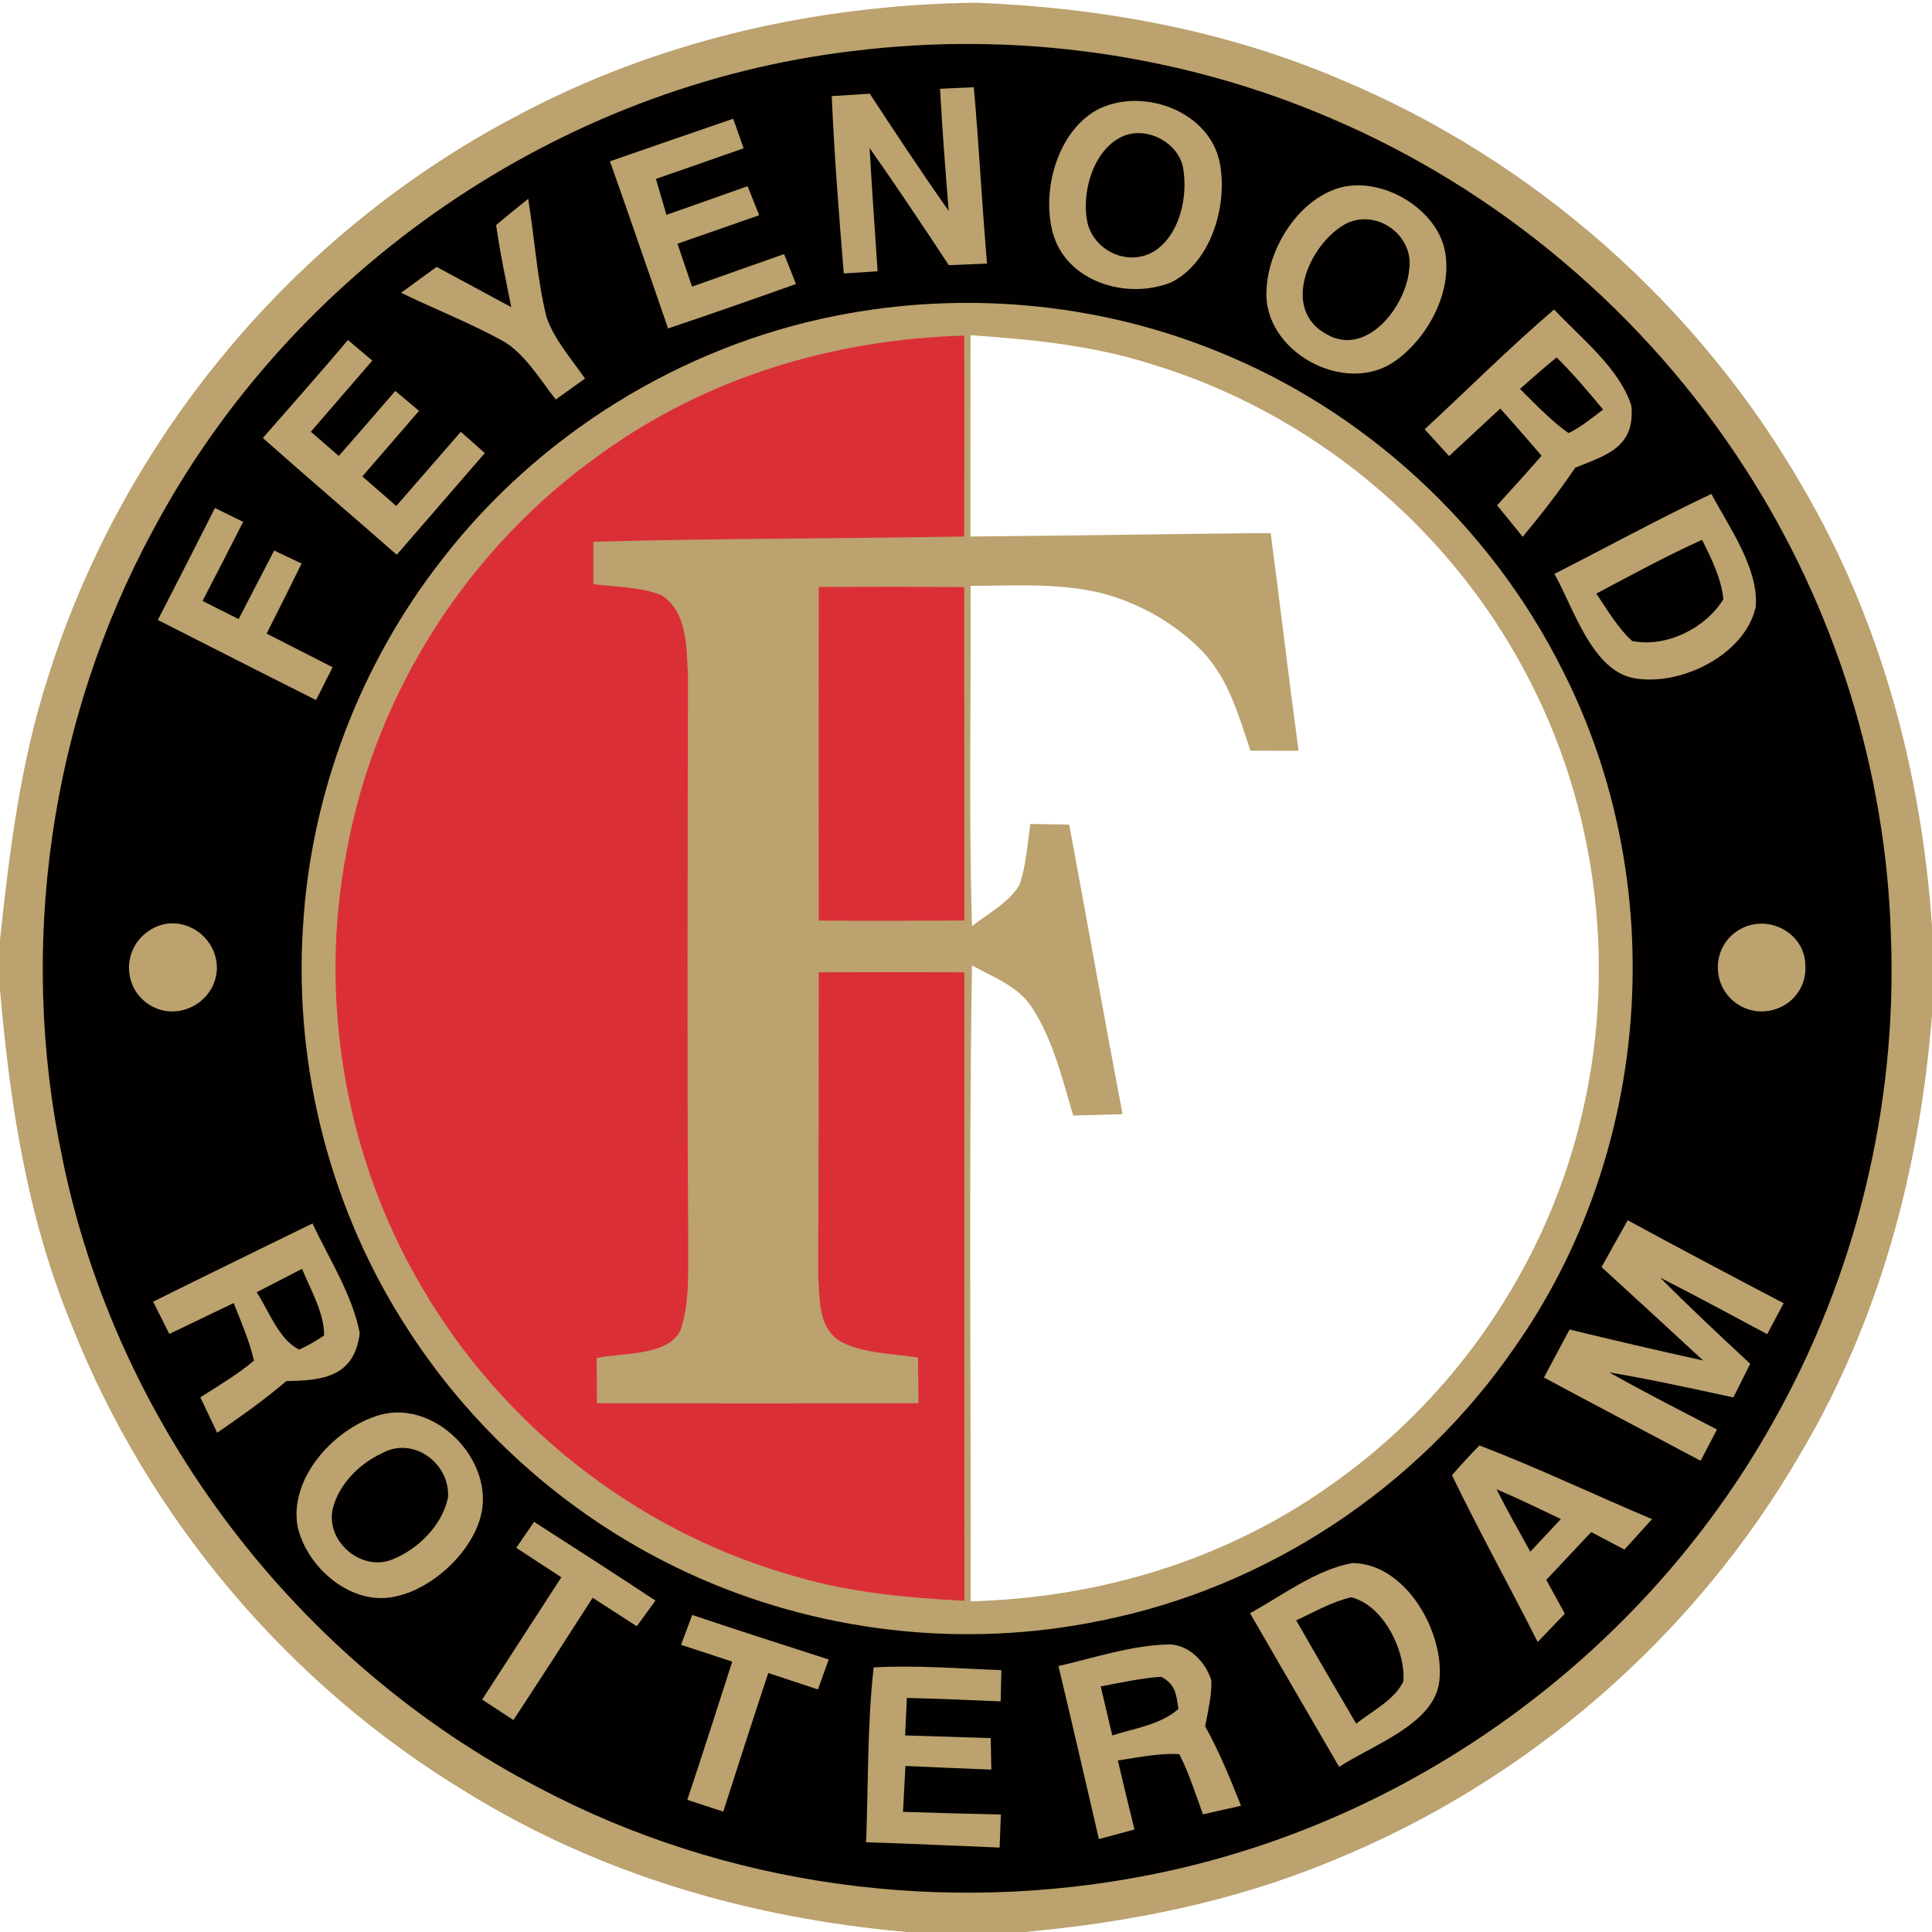
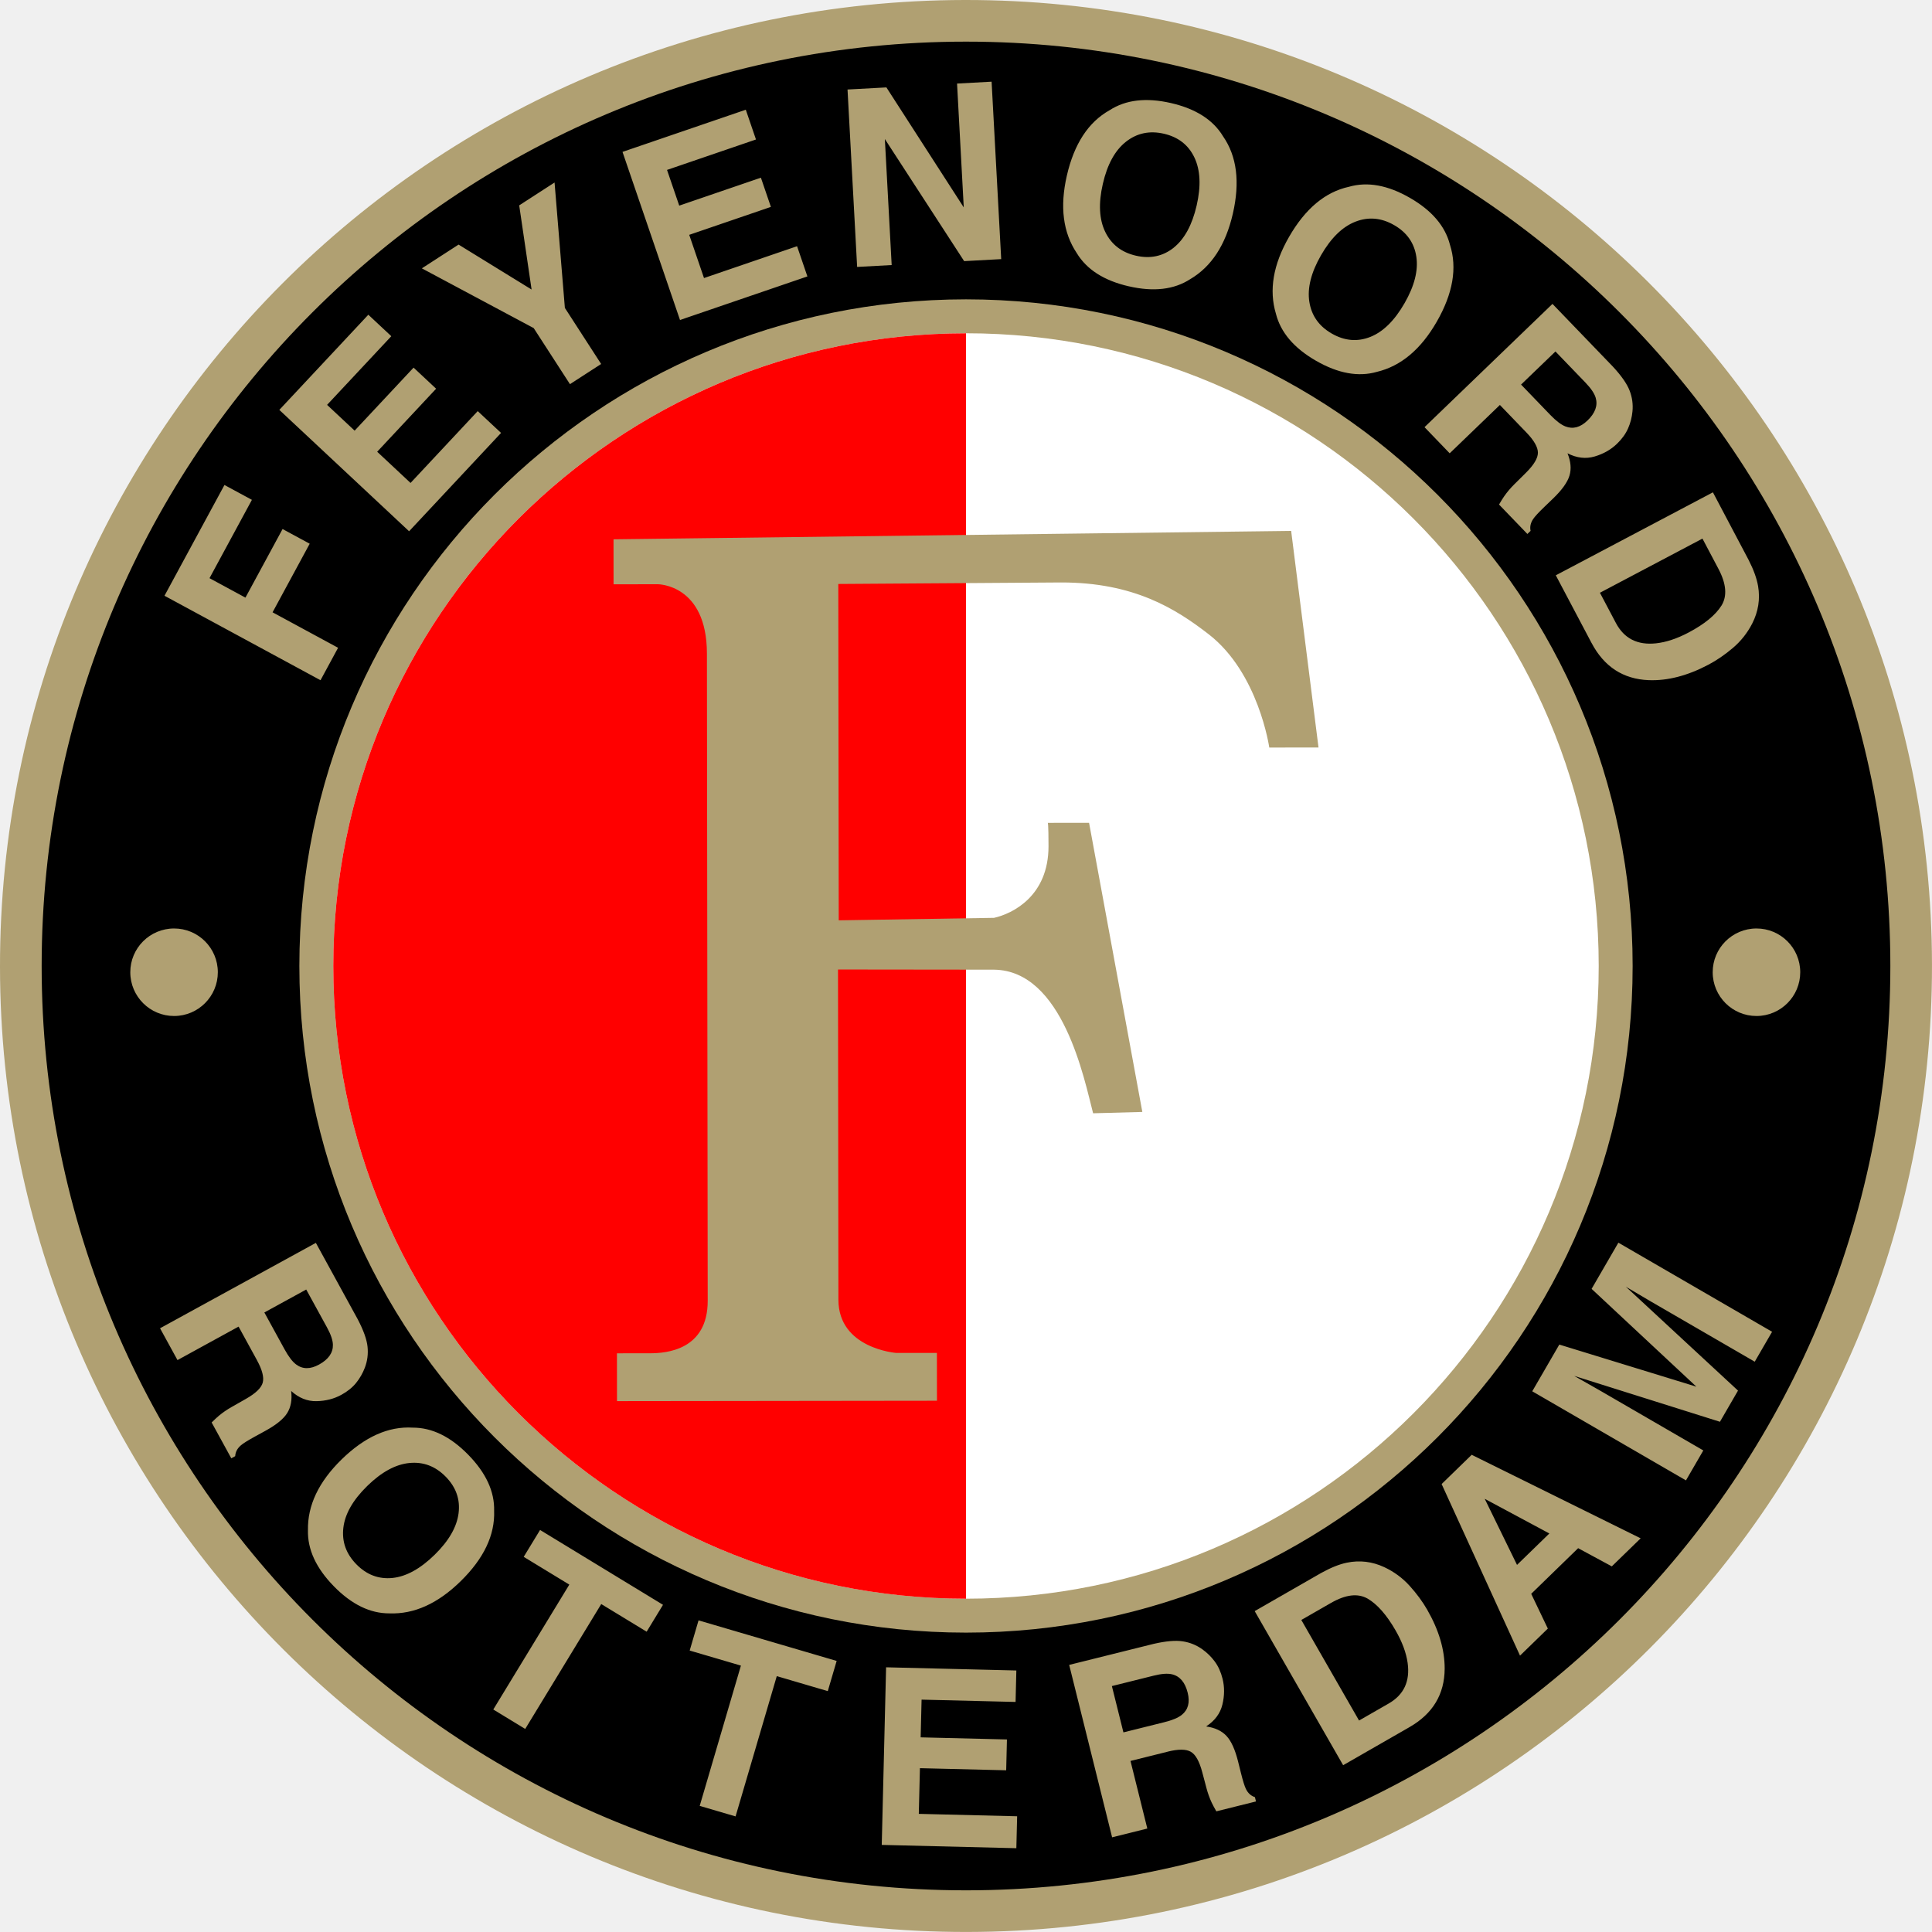
- <svg xmlns="http://www.w3.org/2000/svg" version="1.1" viewBox="0 0 200 200" width="200.0pt" height="200.0pt">
-   <path d="M 0.00 0.00 L 200.00 0.00 L 200.00 95.89 C 198.89 79.87 194.73 64.31 186.60 50.40 C 175.80 31.62 158.76 16.56 138.76 8.22 C 126.76 3.10 113.99 0.79 100.99 0.28 C 84.37 0.51 67.88 4.25 53.20 12.16 C 30.35 24.24 12.76 45.36 5.00 70.02 C 2.10 78.98 1.01 87.96 0.00 97.29 L 0.00 0.00 Z" fill="#ffffff" />
-   <path d="M 100.99 0.28 C 113.99 0.79 126.76 3.10 138.76 8.22 C 158.76 16.56 175.80 31.62 186.60 50.40 C 194.73 64.31 198.89 79.87 200.00 95.89 L 200.00 105.20 C 198.72 121.13 194.60 136.59 186.44 150.41 C 175.43 169.44 158.09 184.49 137.71 192.72 C 127.63 196.88 117.01 199.01 106.19 200.00 L 93.74 200.00 C 77.70 198.57 62.15 194.09 48.40 185.61 C 29.76 174.39 15.15 156.99 7.23 136.74 C 2.77 125.77 1.03 114.32 0.00 102.59 L 0.00 97.29 C 1.01 87.96 2.10 78.98 5.00 70.02 C 12.76 45.36 30.35 24.24 53.20 12.16 C 67.88 4.25 84.37 0.51 100.99 0.28 Z" fill="#bba26e" />
-   <path d="M 88.23 5.29 C 104.98 3.19 122.25 5.57 137.77 12.24 C 155.24 19.68 170.31 32.46 180.60 48.41 C 189.94 62.84 195.27 79.82 195.75 97.01 C 196.41 114.55 192.10 132.16 183.43 147.42 C 169.98 171.35 146.00 188.77 119.06 194.08 C 97.74 198.31 75.14 195.28 55.89 185.12 C 30.77 172.13 12.13 147.71 6.47 119.97 C 1.82 98.02 5.16 74.58 15.86 54.85 C 30.25 27.88 57.85 8.90 88.23 5.29 Z" fill="#030000" />
-   <path d="M 97.31 9.19 C 98.47 9.13 99.64 9.08 100.81 9.03 C 101.35 15.11 101.65 21.21 102.18 27.29 C 100.86 27.35 99.54 27.40 98.22 27.45 C 95.53 23.37 92.82 19.31 90.02 15.32 C 90.26 19.57 90.57 23.83 90.85 28.08 L 87.35 28.31 C 86.84 22.20 86.37 16.08 86.10 9.95 C 87.41 9.87 88.72 9.78 90.04 9.70 C 92.71 13.78 95.40 17.85 98.21 21.83 C 97.86 17.62 97.55 13.41 97.31 9.19 Z" fill="#bba26e" />
-   <path d="M 113.44 11.44 C 118.07 8.89 125.28 11.42 126.29 16.96 C 127.09 21.25 125.39 27.17 121.22 29.24 C 116.62 31.07 110.29 29.18 108.95 23.97 C 107.86 19.69 109.42 13.79 113.44 11.44 Z" fill="#bba26e" />
-   <path d="M 75.90 12.29 L 76.98 15.35 C 73.95 16.42 70.93 17.47 67.90 18.52 C 68.26 19.76 68.63 21.00 68.99 22.24 C 71.79 21.26 74.59 20.27 77.39 19.27 C 77.79 20.27 78.19 21.27 78.59 22.28 C 75.77 23.27 72.95 24.25 70.13 25.23 C 70.63 26.71 71.13 28.19 71.64 29.67 C 74.81 28.54 77.99 27.43 81.17 26.30 C 81.58 27.34 81.99 28.37 82.40 29.40 C 78.00 30.97 73.59 32.51 69.16 34.00 C 67.15 28.23 65.19 22.45 63.14 16.70 C 67.39 15.22 71.64 13.75 75.90 12.29 Z" fill="#bba26e" />
-   <path d="M 116.14 14.15 C 118.60 12.99 121.99 14.69 122.48 17.41 C 122.97 20.26 122.20 24.02 119.76 25.82 C 117.12 27.73 113.33 26.16 112.57 23.05 C 111.93 20.02 113.11 15.58 116.14 14.15 Z" fill="#030000" />
-   <path d="M 138.44 19.51 C 142.64 18.15 148.22 21.22 149.45 25.44 C 150.62 29.78 147.95 34.90 144.40 37.39 C 139.22 41.04 130.69 36.37 131.11 30.00 C 131.29 25.76 134.28 20.87 138.44 19.51 Z" fill="#bba26e" />
-   <path d="M 54.68 20.58 C 55.34 24.64 55.59 28.82 56.57 32.81 C 57.36 35.14 59.18 37.19 60.56 39.19 C 59.55 39.92 58.54 40.64 57.53 41.36 C 55.90 39.29 54.25 36.46 51.88 35.20 C 48.53 33.38 44.95 31.97 41.52 30.31 C 42.74 29.41 43.97 28.52 45.20 27.63 C 47.77 29.02 50.35 30.41 52.93 31.80 C 52.37 28.99 51.75 26.14 51.36 23.30 C 52.45 22.37 53.57 21.47 54.68 20.58 Z" fill="#bba26e" />
-   <path d="M 139.22 23.22 C 142.44 21.48 146.46 24.36 145.87 27.96 C 145.53 31.67 141.52 36.98 137.36 34.62 C 132.52 32.03 135.55 25.29 139.22 23.22 Z" fill="#030000" />
-   <path d="M 86.47 32.70 C 99.56 30.09 113.35 31.28 125.74 36.26 C 141.23 42.40 154.25 54.41 161.71 69.29 C 173.03 91.47 171.07 119.32 156.68 139.65 C 146.73 154.03 131.15 164.34 113.99 167.76 C 99.66 170.74 84.46 168.96 71.19 162.82 C 59.43 157.39 49.31 148.57 42.28 137.71 C 34.27 125.44 30.43 110.62 31.36 96.01 C 32.16 82.19 37.28 68.73 45.82 57.84 C 55.82 44.95 70.47 35.88 86.47 32.70 Z" fill="#bba26e" />
-   <path d="M 160.88 32.04 C 163.60 34.95 167.69 38.15 168.88 42.02 C 169.27 46.29 166.34 47.10 163.06 48.42 C 161.39 50.91 159.54 53.26 157.63 55.57 C 156.75 54.48 155.86 53.40 154.98 52.31 C 156.53 50.61 158.07 48.91 159.58 47.18 C 158.18 45.53 156.75 43.91 155.31 42.29 C 153.54 43.93 151.78 45.57 150.01 47.21 C 149.16 46.28 148.32 45.36 147.48 44.44 C 151.95 40.31 156.25 35.99 160.88 32.04 Z" fill="#bba26e" />
-   <path d="M 99.82 34.74 C 99.84 41.67 99.84 48.61 99.81 55.54 C 87.02 55.76 74.22 55.73 61.43 56.08 C 61.43 57.55 61.43 59.01 61.43 60.48 C 63.73 60.75 66.28 60.76 68.44 61.60 C 71.19 63.30 71.07 67.16 71.22 69.99 C 71.19 89.33 71.12 108.67 71.24 128.00 C 71.20 131.10 71.46 134.59 70.49 137.57 C 69.36 140.43 64.26 140.02 61.77 140.58 C 61.77 142.14 61.78 143.70 61.79 145.26 C 72.89 145.29 83.99 145.29 95.08 145.26 C 95.06 143.68 95.05 142.11 95.03 140.53 C 92.46 140.13 89.43 140.12 87.09 138.92 C 84.62 137.46 84.89 134.50 84.70 132.01 C 84.74 121.55 84.76 111.10 84.76 100.65 C 89.78 100.63 94.81 100.63 99.83 100.65 C 99.83 122.34 99.82 144.02 99.84 165.71 C 93.52 165.39 87.29 164.79 81.23 162.86 C 65.56 158.21 51.93 147.41 43.70 133.30 C 35.72 119.79 32.90 103.40 35.91 88.00 C 38.92 71.61 48.50 56.73 62.07 47.08 C 73.09 39.07 86.25 35.13 99.82 34.74 Z" fill="#db2f38" />
-   <path d="M 100.47 34.70 C 106.84 35.14 113.10 35.75 119.22 37.70 C 135.55 42.64 149.67 54.23 157.73 69.27 C 165.49 83.57 167.52 100.74 163.49 116.48 C 159.79 131.21 150.69 144.48 138.35 153.32 C 127.29 161.36 114.11 165.40 100.48 165.77 C 100.53 143.83 100.27 121.88 100.62 99.94 C 102.79 101.15 105.36 102.06 106.78 104.23 C 108.96 107.47 109.99 111.76 111.10 115.48 C 112.80 115.43 114.50 115.39 116.21 115.34 C 114.30 105.36 112.55 95.35 110.68 85.36 C 109.34 85.34 108.00 85.32 106.66 85.30 C 106.36 87.38 106.23 89.60 105.54 91.59 C 104.50 93.41 102.22 94.60 100.62 95.87 C 100.27 84.14 100.54 72.39 100.47 60.65 C 105.07 60.63 110.09 60.30 114.55 61.54 C 118.28 62.62 121.81 64.67 124.51 67.47 C 127.20 70.31 128.23 74.10 129.45 77.71 C 131.11 77.71 132.77 77.71 134.43 77.72 C 133.41 70.21 132.53 62.69 131.54 55.18 C 121.18 55.27 110.82 55.45 100.46 55.54 C 100.46 48.60 100.45 41.65 100.47 34.70 Z" fill="#ffffff" />
-   <path d="M 36.02 35.20 C 36.86 35.91 37.70 36.62 38.54 37.33 C 36.42 39.78 34.30 42.24 32.18 44.69 C 33.14 45.52 34.10 46.36 35.07 47.20 C 37.03 44.97 38.98 42.72 40.92 40.47 C 41.74 41.15 42.56 41.84 43.38 42.53 C 41.42 44.79 39.47 47.06 37.51 49.32 C 38.68 50.34 39.85 51.36 41.02 52.38 C 43.25 49.82 45.47 47.26 47.70 44.70 C 48.53 45.43 49.36 46.17 50.19 46.90 C 47.15 50.42 44.10 53.92 41.07 57.43 C 36.46 53.38 31.79 49.41 27.21 45.34 C 30.16 41.98 33.12 38.62 36.02 35.20 Z" fill="#bba26e" />
-   <path d="M 161.14 37.00 C 162.86 38.71 164.42 40.54 165.95 42.40 C 164.82 43.24 163.65 44.24 162.37 44.83 C 160.55 43.55 158.93 41.82 157.35 40.26 C 158.60 39.16 159.84 38.05 161.14 37.00 Z" fill="#030000" />
-   <path d="M 177.16 51.13 C 178.97 54.53 182.09 58.86 181.75 62.83 C 180.63 67.88 173.75 71.16 168.98 70.17 C 164.72 69.23 162.85 62.81 160.91 59.41 C 166.33 56.65 171.67 53.73 177.16 51.13 Z" fill="#bba26e" />
-   <path d="M 22.25 52.59 C 23.22 53.07 24.19 53.54 25.17 54.02 C 23.78 56.76 22.38 59.49 20.97 62.21 C 22.21 62.84 23.46 63.47 24.70 64.09 C 25.93 61.72 27.15 59.35 28.38 56.99 C 29.33 57.44 30.28 57.89 31.22 58.34 C 30.03 60.76 28.82 63.18 27.60 65.59 C 29.88 66.75 32.16 67.91 34.43 69.07 C 33.86 70.20 33.29 71.34 32.72 72.47 C 27.25 69.73 21.80 66.95 16.34 64.18 C 18.33 60.33 20.29 56.46 22.25 52.59 Z" fill="#bba26e" />
-   <path d="M 176.20 55.88 C 177.16 57.82 178.19 59.86 178.40 62.04 C 176.53 65.06 172.49 67.05 168.97 66.36 C 167.48 65.02 166.37 63.10 165.25 61.45 C 168.86 59.53 172.47 57.57 176.20 55.88 Z" fill="#030000" />
-   <path d="M 84.76 60.76 C 89.78 60.74 94.80 60.74 99.82 60.78 C 99.83 72.28 99.83 83.78 99.83 95.29 C 94.81 95.32 89.79 95.33 84.76 95.30 C 84.74 83.79 84.74 72.27 84.76 60.76 Z" fill="#db2f38" />
-   <path d="M 15.40 96.37 C 18.34 94.33 22.26 96.52 22.45 99.98 C 22.58 103.39 18.89 105.77 15.82 104.22 C 12.72 102.62 12.50 98.31 15.40 96.37 Z" fill="#bba26e" />
-   <path d="M 180.18 96.17 C 183.10 94.57 186.91 96.62 186.89 100.01 C 187.07 103.65 183.08 105.89 180.01 104.04 C 177.03 102.22 177.12 97.84 180.18 96.17 Z" fill="#bba26e" />
-   <path d="M 0.00 102.59 C 1.03 114.32 2.77 125.77 7.23 136.74 C 15.15 156.99 29.76 174.39 48.40 185.61 C 62.15 194.09 77.70 198.57 93.74 200.00 L 0.00 200.00 L 0.00 102.59 Z" fill="#ffffff" />
-   <path d="M 200.00 105.20 L 200.00 200.00 L 106.19 200.00 C 117.01 199.01 127.63 196.88 137.71 192.72 C 158.09 184.49 175.43 169.44 186.44 150.41 C 194.60 136.59 198.72 121.13 200.00 105.20 Z" fill="#ffffff" />
-   <path d="M 32.35 126.65 C 34.05 130.30 36.49 134.04 37.24 138.01 C 36.69 142.49 33.50 142.92 29.64 142.97 C 27.37 144.91 24.94 146.62 22.48 148.32 C 21.90 147.09 21.32 145.87 20.74 144.65 C 22.60 143.45 24.61 142.29 26.29 140.85 C 25.82 138.82 24.96 136.84 24.19 134.89 C 21.97 135.96 19.75 137.03 17.53 138.09 C 16.97 136.97 16.41 135.86 15.85 134.75 C 21.34 132.02 26.85 129.34 32.35 126.65 Z" fill="#bba26e" />
-   <path d="M 168.50 126.32 C 173.85 129.23 179.24 132.08 184.64 134.91 C 184.07 135.98 183.51 137.04 182.94 138.11 C 179.25 136.15 175.59 134.15 171.86 132.26 C 174.89 135.32 178.04 138.25 181.18 141.18 C 180.60 142.34 180.02 143.50 179.44 144.66 C 175.17 143.74 170.90 142.79 166.59 142.07 C 170.26 144.14 174.00 146.04 177.74 147.98 C 177.17 149.06 176.61 150.14 176.05 151.22 C 170.64 148.34 165.22 145.50 159.83 142.60 C 160.71 140.94 161.59 139.29 162.48 137.63 C 167.08 138.75 171.69 139.82 176.31 140.84 C 172.82 137.60 169.30 134.38 165.79 131.17 C 166.69 129.55 167.59 127.93 168.50 126.32 Z" fill="#bba26e" />
-   <path d="M 31.27 131.35 C 32.13 133.48 33.58 135.92 33.55 138.25 C 32.75 138.80 31.89 139.28 30.98 139.71 C 28.87 138.70 27.81 135.65 26.57 133.77 C 28.13 132.96 29.70 132.16 31.27 131.35 Z" fill="#030000" />
-   <path d="M 39.41 146.45 C 45.38 144.86 51.72 151.76 49.56 157.62 C 48.37 161.08 44.64 164.45 41.06 165.24 C 36.48 166.38 31.79 162.34 30.81 158.05 C 29.88 152.92 34.74 147.74 39.41 146.45 Z" fill="#bba26e" />
-   <path d="M 39.45 150.49 C 42.71 148.59 46.60 151.45 46.38 155.01 C 45.78 157.92 43.24 160.42 40.53 161.47 C 37.34 162.68 33.71 159.53 34.44 156.22 C 35.04 153.71 37.15 151.56 39.45 150.49 Z" fill="#030000" />
-   <path d="M 153.15 149.63 C 159.20 151.95 165.06 154.75 171.02 157.26 C 170.07 158.31 169.11 159.36 168.16 160.41 C 167.02 159.81 165.87 159.20 164.72 158.60 C 163.17 160.25 161.62 161.90 160.07 163.55 C 160.71 164.72 161.35 165.89 161.99 167.05 C 161.06 168.03 160.12 169.00 159.18 169.98 C 156.27 164.20 153.12 158.54 150.31 152.72 C 151.22 151.65 152.17 150.63 153.15 149.63 Z" fill="#bba26e" />
-   <path d="M 154.92 154.17 C 157.17 155.12 159.38 156.20 161.58 157.25 C 160.53 158.38 159.48 159.50 158.42 160.63 C 157.24 158.49 156.01 156.35 154.92 154.17 Z" fill="#030000" />
-   <path d="M 55.29 157.54 C 59.49 160.23 63.68 162.94 67.85 165.69 C 67.21 166.58 66.56 167.46 65.92 168.35 C 64.40 167.36 62.87 166.38 61.35 165.40 C 58.64 169.64 55.91 173.86 53.15 178.06 C 52.07 177.35 50.99 176.64 49.91 175.94 C 52.65 171.72 55.38 167.50 58.11 163.28 C 56.55 162.26 54.99 161.25 53.44 160.23 C 54.05 159.33 54.67 158.43 55.29 157.54 Z" fill="#bba26e" />
-   <path d="M 140.00 161.81 C 145.55 161.83 149.57 169.03 149.00 174.01 C 148.55 178.49 141.89 180.72 138.63 182.91 C 135.55 177.61 132.47 172.31 129.40 167.00 C 132.72 165.18 136.24 162.48 140.00 161.81 Z" fill="#bba26e" />
-   <path d="M 139.88 165.35 C 143.20 166.18 145.50 170.82 145.28 174.04 C 144.40 175.95 142.00 177.16 140.39 178.43 C 138.30 174.88 136.23 171.32 134.18 167.74 C 136.02 166.89 137.90 165.80 139.88 165.35 Z" fill="#030000" />
-   <path d="M 71.66 167.18 C 76.35 168.76 81.07 170.27 85.79 171.79 C 85.42 172.82 85.04 173.86 84.67 174.89 C 82.96 174.32 81.24 173.76 79.53 173.19 C 77.95 177.96 76.41 182.75 74.87 187.54 C 73.63 187.13 72.39 186.72 71.15 186.32 C 72.74 181.56 74.27 176.78 75.80 172.01 C 74.03 171.43 72.27 170.85 70.50 170.27 C 70.89 169.24 71.27 168.21 71.66 167.18 Z" fill="#bba26e" />
-   <path d="M 121.01 170.23 C 123.09 170.25 124.82 172.06 125.40 173.96 C 125.45 175.52 125.04 177.17 124.76 178.71 C 126.23 181.35 127.35 184.13 128.47 186.93 C 127.16 187.23 125.84 187.53 124.53 187.82 C 123.77 185.74 123.09 183.56 122.08 181.59 C 119.98 181.46 117.79 181.94 115.72 182.24 C 116.28 184.63 116.85 187.01 117.44 189.39 C 116.21 189.72 114.99 190.05 113.76 190.38 C 112.37 184.41 111.00 178.43 109.57 172.47 C 113.29 171.61 117.17 170.31 121.01 170.23 Z" fill="#bba26e" />
-   <path d="M 90.44 172.61 C 94.83 172.36 99.27 172.74 103.66 172.89 C 103.64 173.97 103.61 175.05 103.59 176.13 C 100.35 175.98 97.12 175.85 93.88 175.77 C 93.82 177.07 93.76 178.36 93.70 179.65 C 96.65 179.74 99.61 179.84 102.56 179.93 C 102.58 181.02 102.60 182.10 102.62 183.19 C 99.66 183.08 96.69 182.94 93.73 182.81 C 93.65 184.39 93.56 185.98 93.48 187.56 C 96.86 187.67 100.24 187.77 103.61 187.84 C 103.57 188.98 103.52 190.12 103.48 191.26 C 98.87 191.08 94.27 190.85 89.66 190.71 C 89.89 184.69 89.77 178.59 90.44 172.61 Z" fill="#bba26e" />
-   <path d="M 113.95 174.58 C 116.01 174.19 118.12 173.72 120.20 173.58 C 121.70 174.36 121.76 175.38 121.99 176.90 C 120.25 178.51 117.36 178.94 115.14 179.65 C 114.74 177.96 114.34 176.27 113.95 174.58 Z" fill="#030000" />
+ <svg xmlns="http://www.w3.org/2000/svg" data-name="Feyenoord Logo RGB" viewBox="0 0 1000 999.98" width="auto" height="100%">
+   <path d="M0 500.62C-.33 224.46 223.22.34 499.39 0c276.14-.34 500.25 223.24 500.6 499.4.33 276.13-223.25 500.25-499.39 500.58C224.44 1000.32.34 776.75 0 500.62" style="fill: rgb(176, 160, 114); stroke-width: 0;" />
+   <circle cx="500" cy="499.99" r="478.44" style="fill: rgb(0, 0, 0); stroke-width: 0;" />
+   <circle cx="500" cy="499.99" r="345.05" style="fill: rgb(176, 160, 114); stroke-width: 0;" />
+   <circle cx="500" cy="499.99" r="327.49" style="fill: rgb(255, 255, 255); stroke-width: 0;" />
+   <path d="M500 172.51c-180.87 0-327.49 146.62-327.49 327.49S319.13 827.49 500 827.49z" style="fill: red; stroke-width: 0;" />
+   <path d="M656.97 386.91s-5.48-38.53-31.29-58.57c-17.21-13.34-38.89-26.91-76.49-26.86l-115.29.78.22 174.1 80.38-1.28c9.45-2.11 28.21-11.14 28.21-37.06 0-12.02-.37-12.11-.37-12.11l21.36-.02 27.57 149.65-25.48.69c-4.51-17.2-15.53-73.91-51.3-74.33l-80.74-.09.21 170.94c.02 25.31 29.95 27.53 29.95 27.53l21.03-.02.03 24.76-165.61.2-.03-24.75s0-.02 17.2-.02c8.29 0 29.81-1.66 29.78-27.14l-.41-335.05c-.04-35.89-25.4-35.86-25.4-35.86l-22.92.03-.02-23.29 350.74-4.34 14.16 112.1-25.48.03ZM90.14 525.88c12.51-.02 22.62-10.18 22.61-22.68-.02-12.52-10.16-22.64-22.67-22.62-12.52.02-22.66 10.16-22.64 22.68.02 12.5 10.17 22.64 22.7 22.62M909.19 525.88c12.5-.02 22.62-10.18 22.61-22.68-.02-12.52-10.16-22.64-22.67-22.62-12.52.02-22.66 10.16-22.64 22.68.02 12.5 10.17 22.64 22.71 22.62M133.02 704.05l-9.53-17.4-31.62 17.33-9.03-16.47 80.65-44.2 21.68 39.56q4.485 8.565 5.07 14.19c.39 3.74-.07 7.36-1.39 10.83a28.8 28.8 0 0 1-4.51 7.88c-1.92 2.38-4.47 4.44-7.64 6.18-3.83 2.1-8.12 3.2-12.89 3.29-4.76.1-9.13-1.66-13.1-5.27q.81 6.81-2.04 11.4t-11.34 9.24l-5.42 2.97c-3.68 2.02-6.1 3.53-7.25 4.55-1.84 1.58-2.81 3.44-2.92 5.58l-2.02 1.11-10.17-18.55c1.51-1.49 2.75-2.64 3.72-3.46 2.02-1.68 4.21-3.19 6.56-4.52l7.43-4.22c5.1-2.89 8.02-5.71 8.74-8.45.72-2.75-.27-6.6-2.99-11.56Zm20.27 2.2c3.37 2.52 7.32 2.53 11.84.05 4.89-2.68 7.28-6.1 7.18-10.27-.05-2.34-1.07-5.34-3.07-8.98l-10.74-19.59-21.67 11.87 10.47 19.1c2.08 3.79 4.07 6.4 5.99 7.82M172.81 821.06q-13.8-14.085-13.41-29.04c-.25-12.8 5.53-24.97 17.32-36.53 12.04-11.79 24.33-17.3 36.88-16.55 9.97-.04 19.56 4.63 28.75 14.02s13.67 19.07 13.41 29.04q.69 18.81-17.37 36.48c-11.8 11.55-24.08 17.09-36.84 16.6-9.97.04-19.56-4.63-28.75-14.02Zm30.36-4.31c7.13-.75 14.39-4.75 21.79-11.99 7.37-7.22 11.5-14.4 12.4-21.53.9-7.14-1.31-13.43-6.64-18.87s-11.58-7.81-18.76-7.12-14.48 4.66-21.88 11.9c-7.4 7.25-11.52 14.45-12.36 21.62s1.4 13.47 6.73 18.91q7.98 8.16 18.72 7.08M343.17 830.65l-8.47 13.91-23.5-14.31-39.35 64.64-16.52-10.06 39.35-64.64-23.61-14.37 8.47-13.91zM433.05 859.69l-4.59 15.63-26.4-7.76-21.33 72.61-18.56-5.45 21.33-72.61-26.52-7.79 4.59-15.62 71.47 20.99ZM520.81 916.3l-44.66-1.09-.58 23.64 50.9 1.25-.41 16.53-69.67-1.71 2.25-91.93 67.42 1.65-.4 16.28-48.65-1.19-.48 19.52 44.66 1.09-.39 15.97ZM604.39 906.67l-19.25 4.79 8.71 34.99-18.22 4.54-22.22-89.24 43.77-10.9c6.28-1.44 11.29-1.87 15.01-1.29 3.72.57 7.09 1.94 10.12 4.1 2.5 1.78 4.65 3.9 6.47 6.36 1.81 2.46 3.16 5.45 4.03 8.96 1.05 4.23 1.02 8.67-.1 13.3s-3.93 8.4-8.43 11.32c4.53.63 8.03 2.25 10.51 4.88 2.47 2.62 4.49 7.06 6.05 13.31l1.49 5.99c1.02 4.08 1.87 6.8 2.55 8.17 1.06 2.18 2.61 3.59 4.66 4.24l.56 2.24-20.52 5.11c-1.06-1.84-1.86-3.33-2.4-4.48a45 45 0 0 1-2.7-7.49l-2.19-8.26c-1.5-5.67-3.48-9.21-5.95-10.61s-6.45-1.42-11.94-.05Zm7.29-19.05c3.29-2.62 4.31-6.43 3.07-11.44-1.34-5.41-4.05-8.59-8.1-9.56-2.28-.55-5.44-.32-9.47.69l-21.67 5.4 5.97 23.97 21.13-5.26c4.2-1.04 7.22-2.31 9.08-3.8ZM729.57 893.95l-34.36 19.72-45.78-79.76 34.36-19.72c4.98-2.76 9.43-4.55 13.33-5.35 6.65-1.37 13.11-.6 19.39 2.32 5.06 2.38 9.41 5.58 13.07 9.62s6.69 8.15 9.1 12.33c6.09 10.6 9.11 20.81 9.08 30.61-.08 13.24-6.14 23.31-18.19 30.22Zm-21.71-66.52c-5.05-2.86-11.36-2.11-18.93 2.24l-15.37 8.82 29.88 52.05 15.37-8.82c7.86-4.52 11.12-11.54 9.77-21.08-.75-5.23-2.81-10.78-6.19-16.66-4.66-8.12-9.51-13.63-14.53-16.55M816.84 801.34l-24.29 23.62 8.61 17.99-14.4 14-40.58-88.81L761.75 753l87.46 43.23-14.94 14.52-17.43-9.42Zm-14.9-7.62-33.45-17.94 16.72 34.21 16.73-16.26ZM881.63 750.75l-8.98 15.49-79.56-46.11 14.01-24.18 70.95 21.79-54.24-50.62 13.86-23.91 79.56 46.11-8.98 15.49-53.81-31.19c-1.55-.9-3.71-2.17-6.47-3.82-2.77-1.65-4.91-2.92-6.42-3.79l58.04 53.76-9.35 16.14-75.44-23.75c1.51.88 3.67 2.1 6.48 3.68a671 671 0 0 1 6.53 3.71l53.82 31.19ZM130.39 258.71l-21.95 40.55 18.6 10.07 19.22-35.5 14.04 7.6-19.22 35.5 33.91 18.36-9.09 16.79-80.76-43.72 31.04-57.33 14.21 7.69ZM225.74 201.19l-30.51 32.63 17.27 16.15 34.77-37.18 12.08 11.29-47.6 50.9-67.17-62.82 46.07-49.26 11.89 11.12-33.24 35.54 14.26 13.34 30.51-32.62 11.66 10.91ZM287.04 94.48l5.34 64.9 18.77 29.02-16.14 10.44-18.77-29.02-57.89-30.92 19.01-12.3 37.79 23.26-6.41-43.56 18.29-11.83ZM399.01 107.09l-42.27 14.46 7.65 22.37 48.17-16.48 5.35 15.64-65.94 22.55-29.76-87.01 63.81-21.83 5.27 15.41-46.04 15.75 6.32 18.48 42.27-14.46 5.17 15.11ZM518.22 134.12l-19.18 1.04L458 71.96l3.53 65.23-17.88.97-4.97-91.83 20.12-1.09 40.04 62.12-3.47-64.11 17.88-.97 4.97 91.83ZM584.28 148.2c-12.81-2.94-21.8-8.68-26.96-17.21-7.11-10.64-8.82-24.01-5.12-40.1 3.77-16.42 11.15-27.7 22.12-33.84 8.37-5.42 18.96-6.65 31.77-3.71 12.81 2.95 21.8 8.68 26.96 17.21 7.15 10.31 8.84 23.67 5.06 40.09-3.7 16.09-11.05 27.38-22.06 33.85-8.37 5.42-18.96 6.65-31.77 3.7Zm23.23-20.01c5.59-4.47 9.55-11.76 11.88-21.85 2.31-10.05 1.92-18.32-1.17-24.82-3.09-6.49-8.35-10.59-15.77-12.3s-13.97-.33-19.64 4.13c-5.68 4.46-9.67 11.73-11.99 21.83q-3.48 15.135 1.26 24.87c3.16 6.49 8.45 10.59 15.87 12.29 7.42 1.71 13.94.33 19.58-4.14ZM681.21 186.76c-11.4-6.55-18.32-14.66-20.78-24.32-3.7-12.25-1.44-25.53 6.79-39.85q12.6-21.9 31.02-25.92c9.59-2.74 20.08-.84 31.48 5.71s18.32 14.66 20.78 24.32c3.83 11.94 1.55 25.22-6.84 39.82-8.23 14.32-18.55 22.97-30.97 25.95-9.58 2.74-20.08.84-31.47-5.71Zm28.05-12.37c6.66-2.65 12.56-8.46 17.72-17.44 5.14-8.94 7.18-16.97 6.11-24.08-1.07-7.12-4.9-12.57-11.5-16.36s-13.26-4.39-19.99-1.78-12.67 8.4-17.84 17.38c-5.16 8.98-7.17 17.03-6.04 24.16 1.14 7.13 5 12.59 11.6 16.38s13.25 4.38 19.94 1.74M790.1 223.9l-13.76-14.29-25.98 25.02-13.03-13.53 66.23-63.8 31.3 32.49q6.57 7.095 8.61 12.36c1.36 3.51 1.86 7.12 1.49 10.82a28.3 28.3 0 0 1-2.28 8.78c-1.23 2.8-3.15 5.46-5.75 7.97-3.15 3.03-7 5.22-11.57 6.56s-9.25.79-14.02-1.65c1.71 4.24 2.06 8.08 1.02 11.54-1.04 3.45-3.87 7.42-8.52 11.89l-4.45 4.28c-3.03 2.91-4.96 5.01-5.81 6.29-1.36 2-1.81 4.06-1.35 6.15l-1.66 1.6-14.67-15.23c1.06-1.84 1.96-3.27 2.69-4.32 1.51-2.15 3.22-4.17 5.14-6.08l6.07-6.02c4.16-4.13 6.24-7.61 6.22-10.45s-1.99-6.3-5.91-10.37Zm20.14-3.19c3.91 1.54 7.73.53 11.44-3.05 4.02-3.87 5.43-7.8 4.24-11.79-.66-2.25-2.44-4.87-5.32-7.86l-15.5-16.09-17.8 17.14 15.11 15.68q4.5 4.665 7.83 5.97M823.79 332.81l-18.51-35.03 81.32-42.95 18.5 35.03c2.59 5.08 4.21 9.58 4.88 13.51 1.14 6.69.13 13.12-3 19.3-2.55 4.97-5.91 9.21-10.07 12.73s-8.38 6.4-12.64 8.65c-10.81 5.71-21.12 8.38-30.91 8-13.22-.54-23.08-6.96-29.56-19.24Zm67.25-19.36c3.03-4.94 2.51-11.27-1.57-19l-8.28-15.67-53.07 28.03 8.28 15.67c4.24 8.02 11.14 11.52 20.72 10.51 5.25-.56 10.88-2.43 16.87-5.59q12.405-6.555 17.04-13.95Z" style="fill: rgb(176, 160, 114); stroke-width: 0;" />
</svg>
